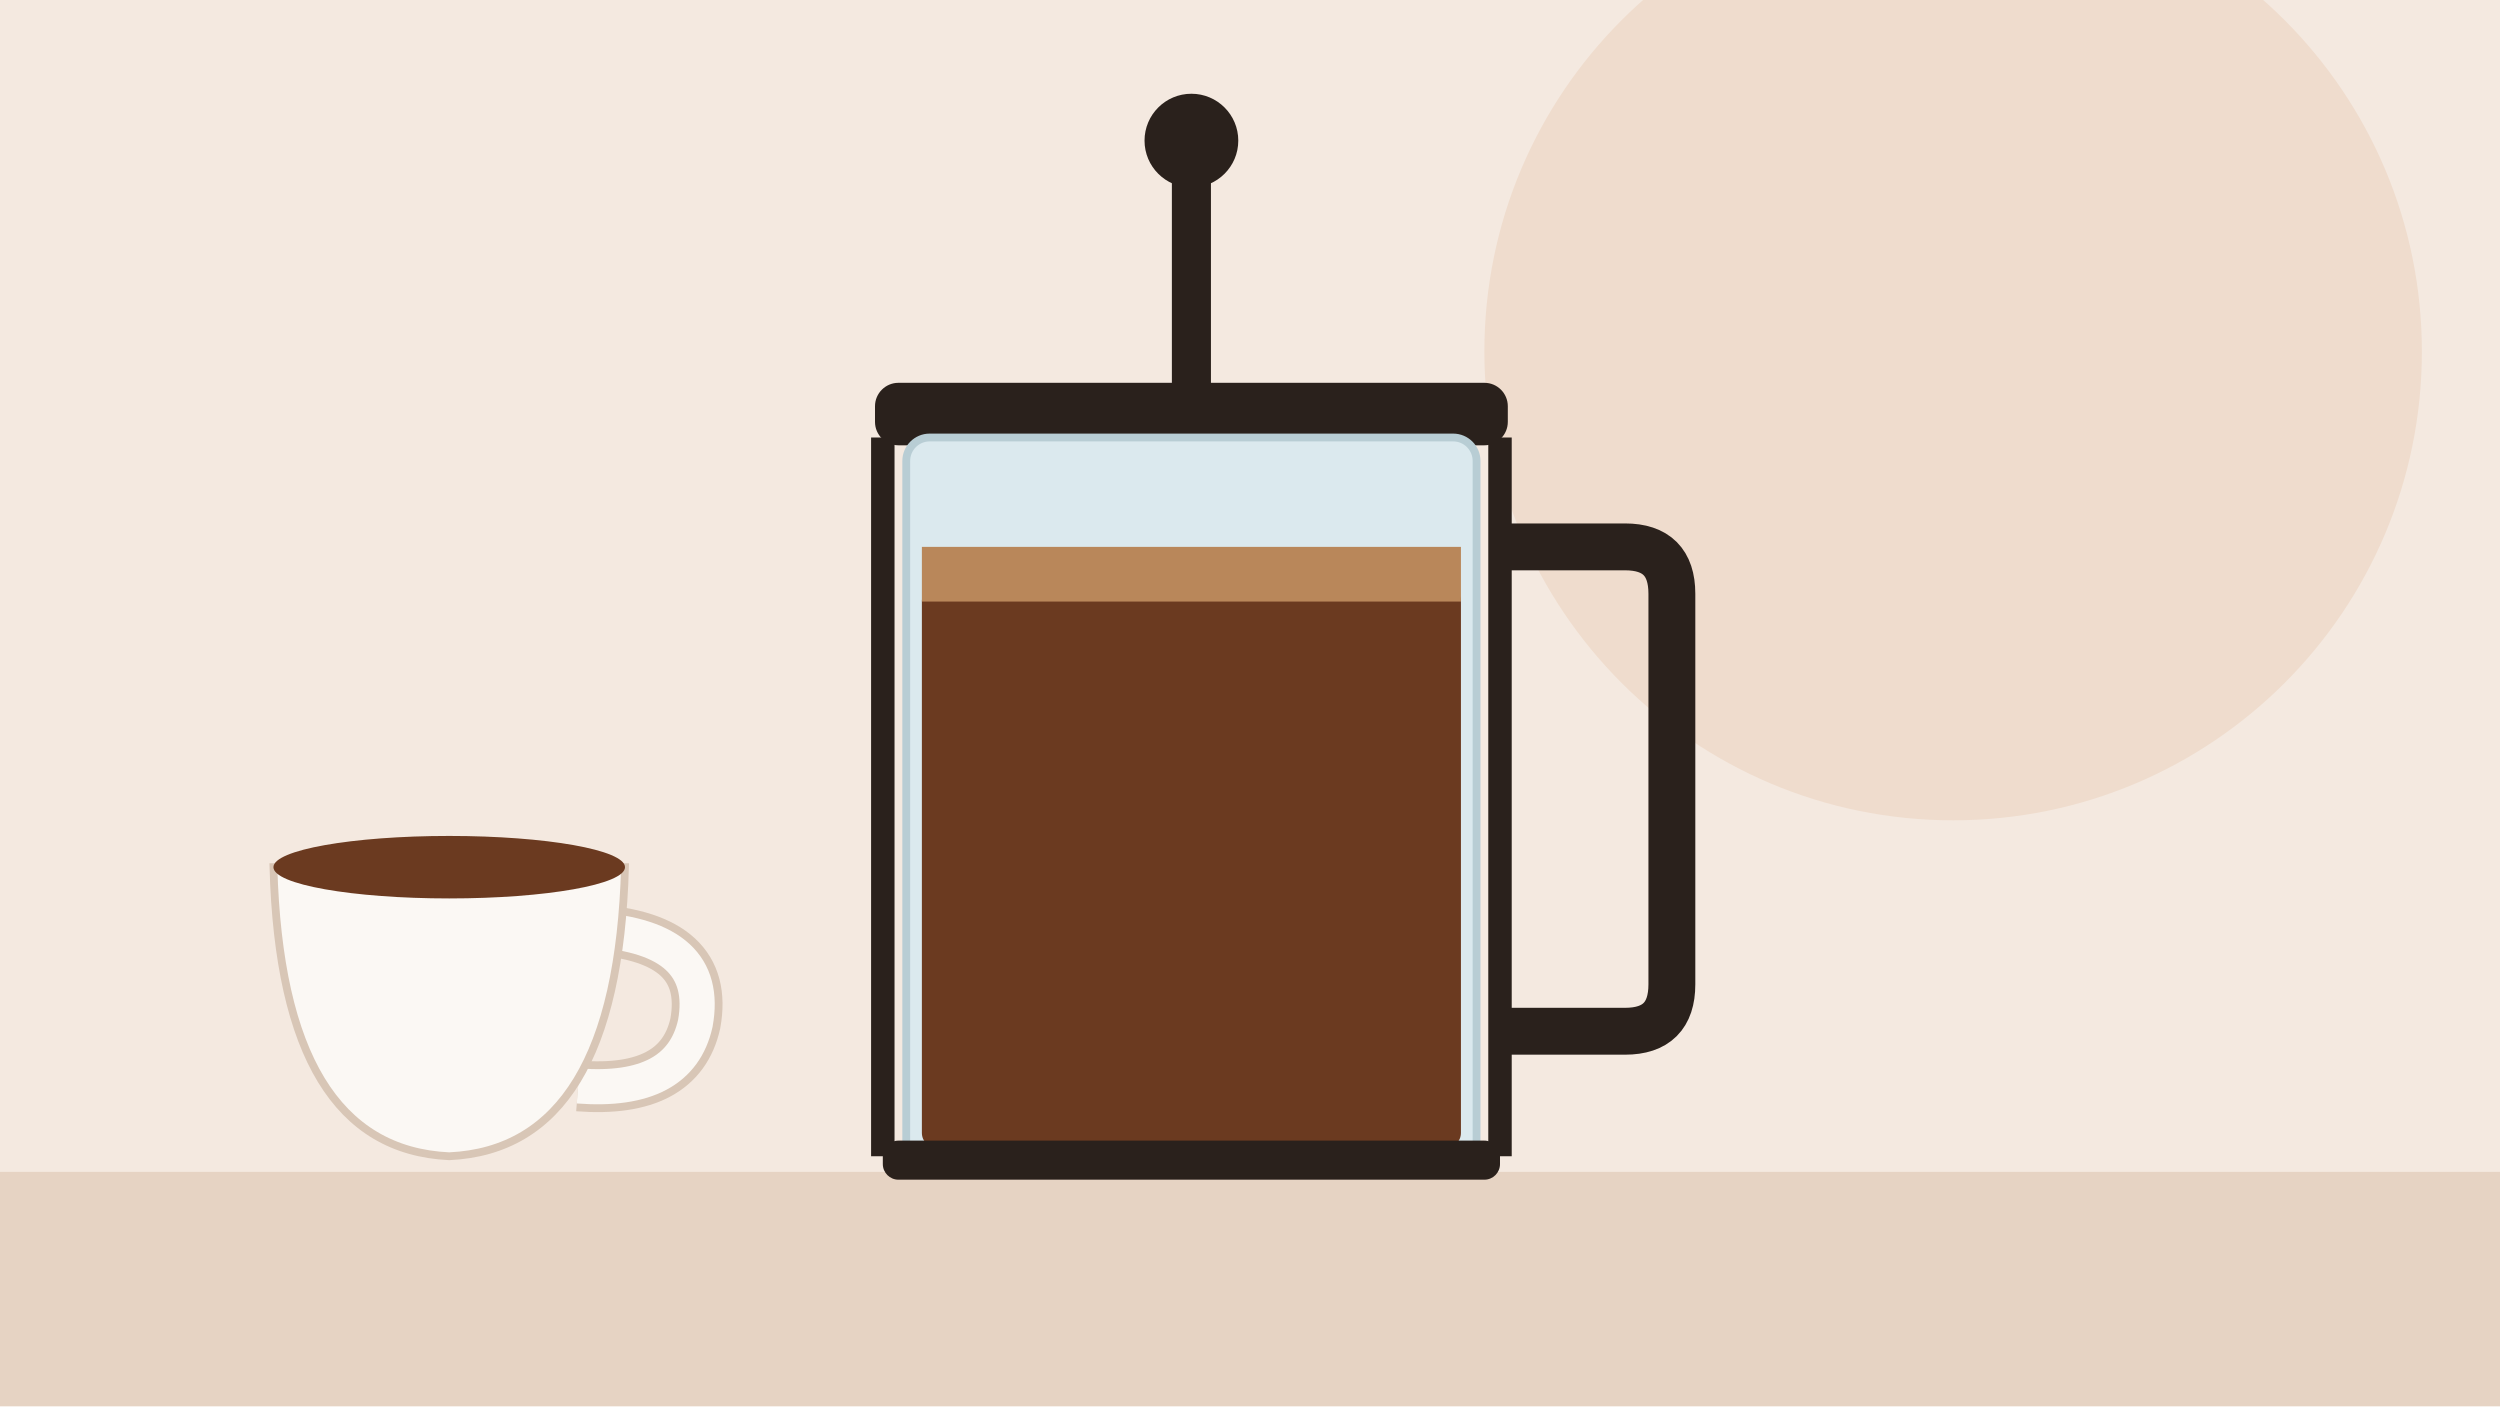
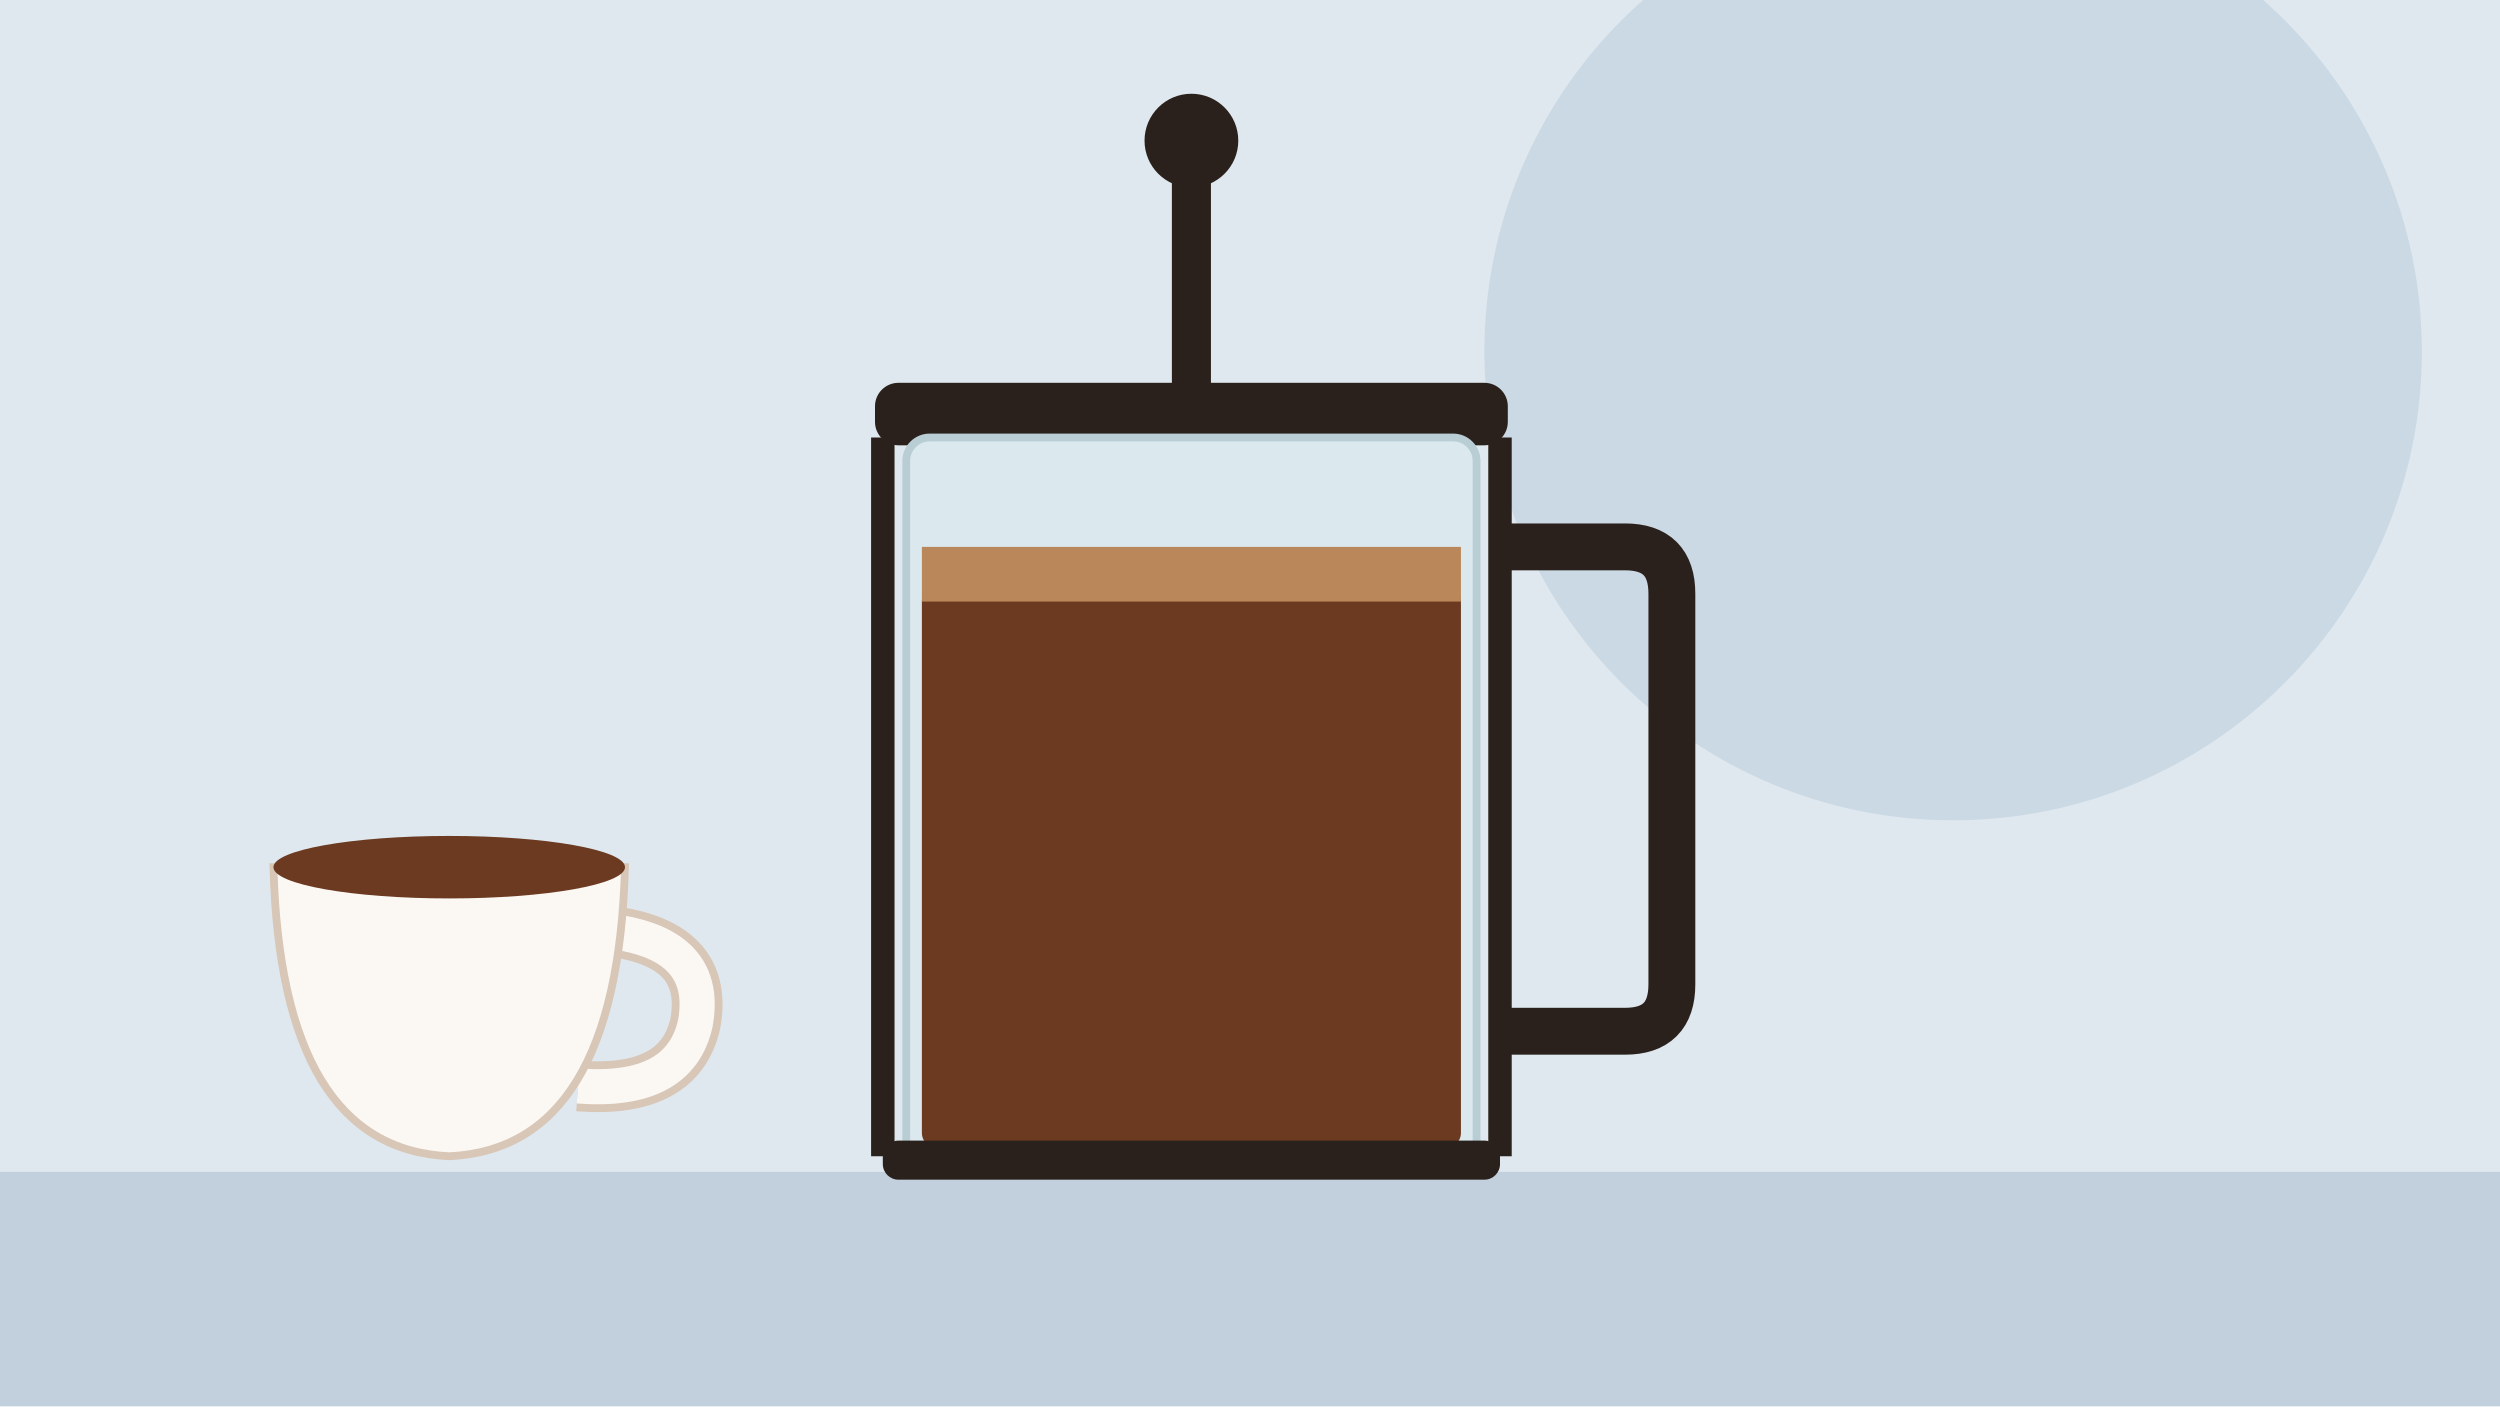
<svg xmlns="http://www.w3.org/2000/svg" viewBox="0 0 640 360" role="img" aria-label="Kahve dolu French press ve fincan">
-   <rect width="640" height="360" fill="#f4e9e0" />
-   <circle cx="500" cy="90" r="120" fill="#efdccd" />
-   <rect y="300" width="640" height="60" fill="#e6d3c3" />
+   <rect width="640" height="360" fill="#dfe8ef" />
+   <circle cx="500" cy="90" r="120" fill="#cbd9e5" />
+   <rect y="300" width="640" height="60" fill="#c1d0dc" />
  <rect x="300" y="40" width="10" height="70" fill="#2a211c" />
  <circle cx="305" cy="36" r="12" fill="#2a211c" />
  <rect x="224" y="98" width="162" height="16" rx="6" fill="#2a211c" />
  <path d="M386 140 h30 q12 0 12 12 v100 q0 12 -12 12 h-30" fill="none" stroke="#2a211c" stroke-width="12" />
  <rect x="232" y="112" width="146" height="186" rx="6" fill="#dbe9ee" stroke="#b8cdd4" stroke-width="2" />
  <rect x="236" y="150" width="138" height="144" rx="4" fill="#6b3a20" />
  <rect x="236" y="140" width="138" height="14" fill="#b9875a" />
  <rect x="226" y="292" width="158" height="10" rx="4" fill="#2a211c" />
  <path d="M226 112 V296 M384 112 V296" stroke="#2a211c" stroke-width="6" />
  <path d="M152 238 q30 2 26 24 q-4 18 -30 16" fill="none" stroke="#d8c6b6" stroke-width="13" />
  <path d="M152 238 q30 2 26 24 q-4 18 -30 16" fill="none" stroke="#fbf8f4" stroke-width="9" />
  <path d="M70 222 H160 Q158 294 115 296 Q72 294 70 222 Z" fill="#fbf8f4" stroke="#d8c6b6" stroke-width="2" />
  <ellipse cx="115" cy="222" rx="45" ry="8" fill="#6b3a20" />
</svg>
